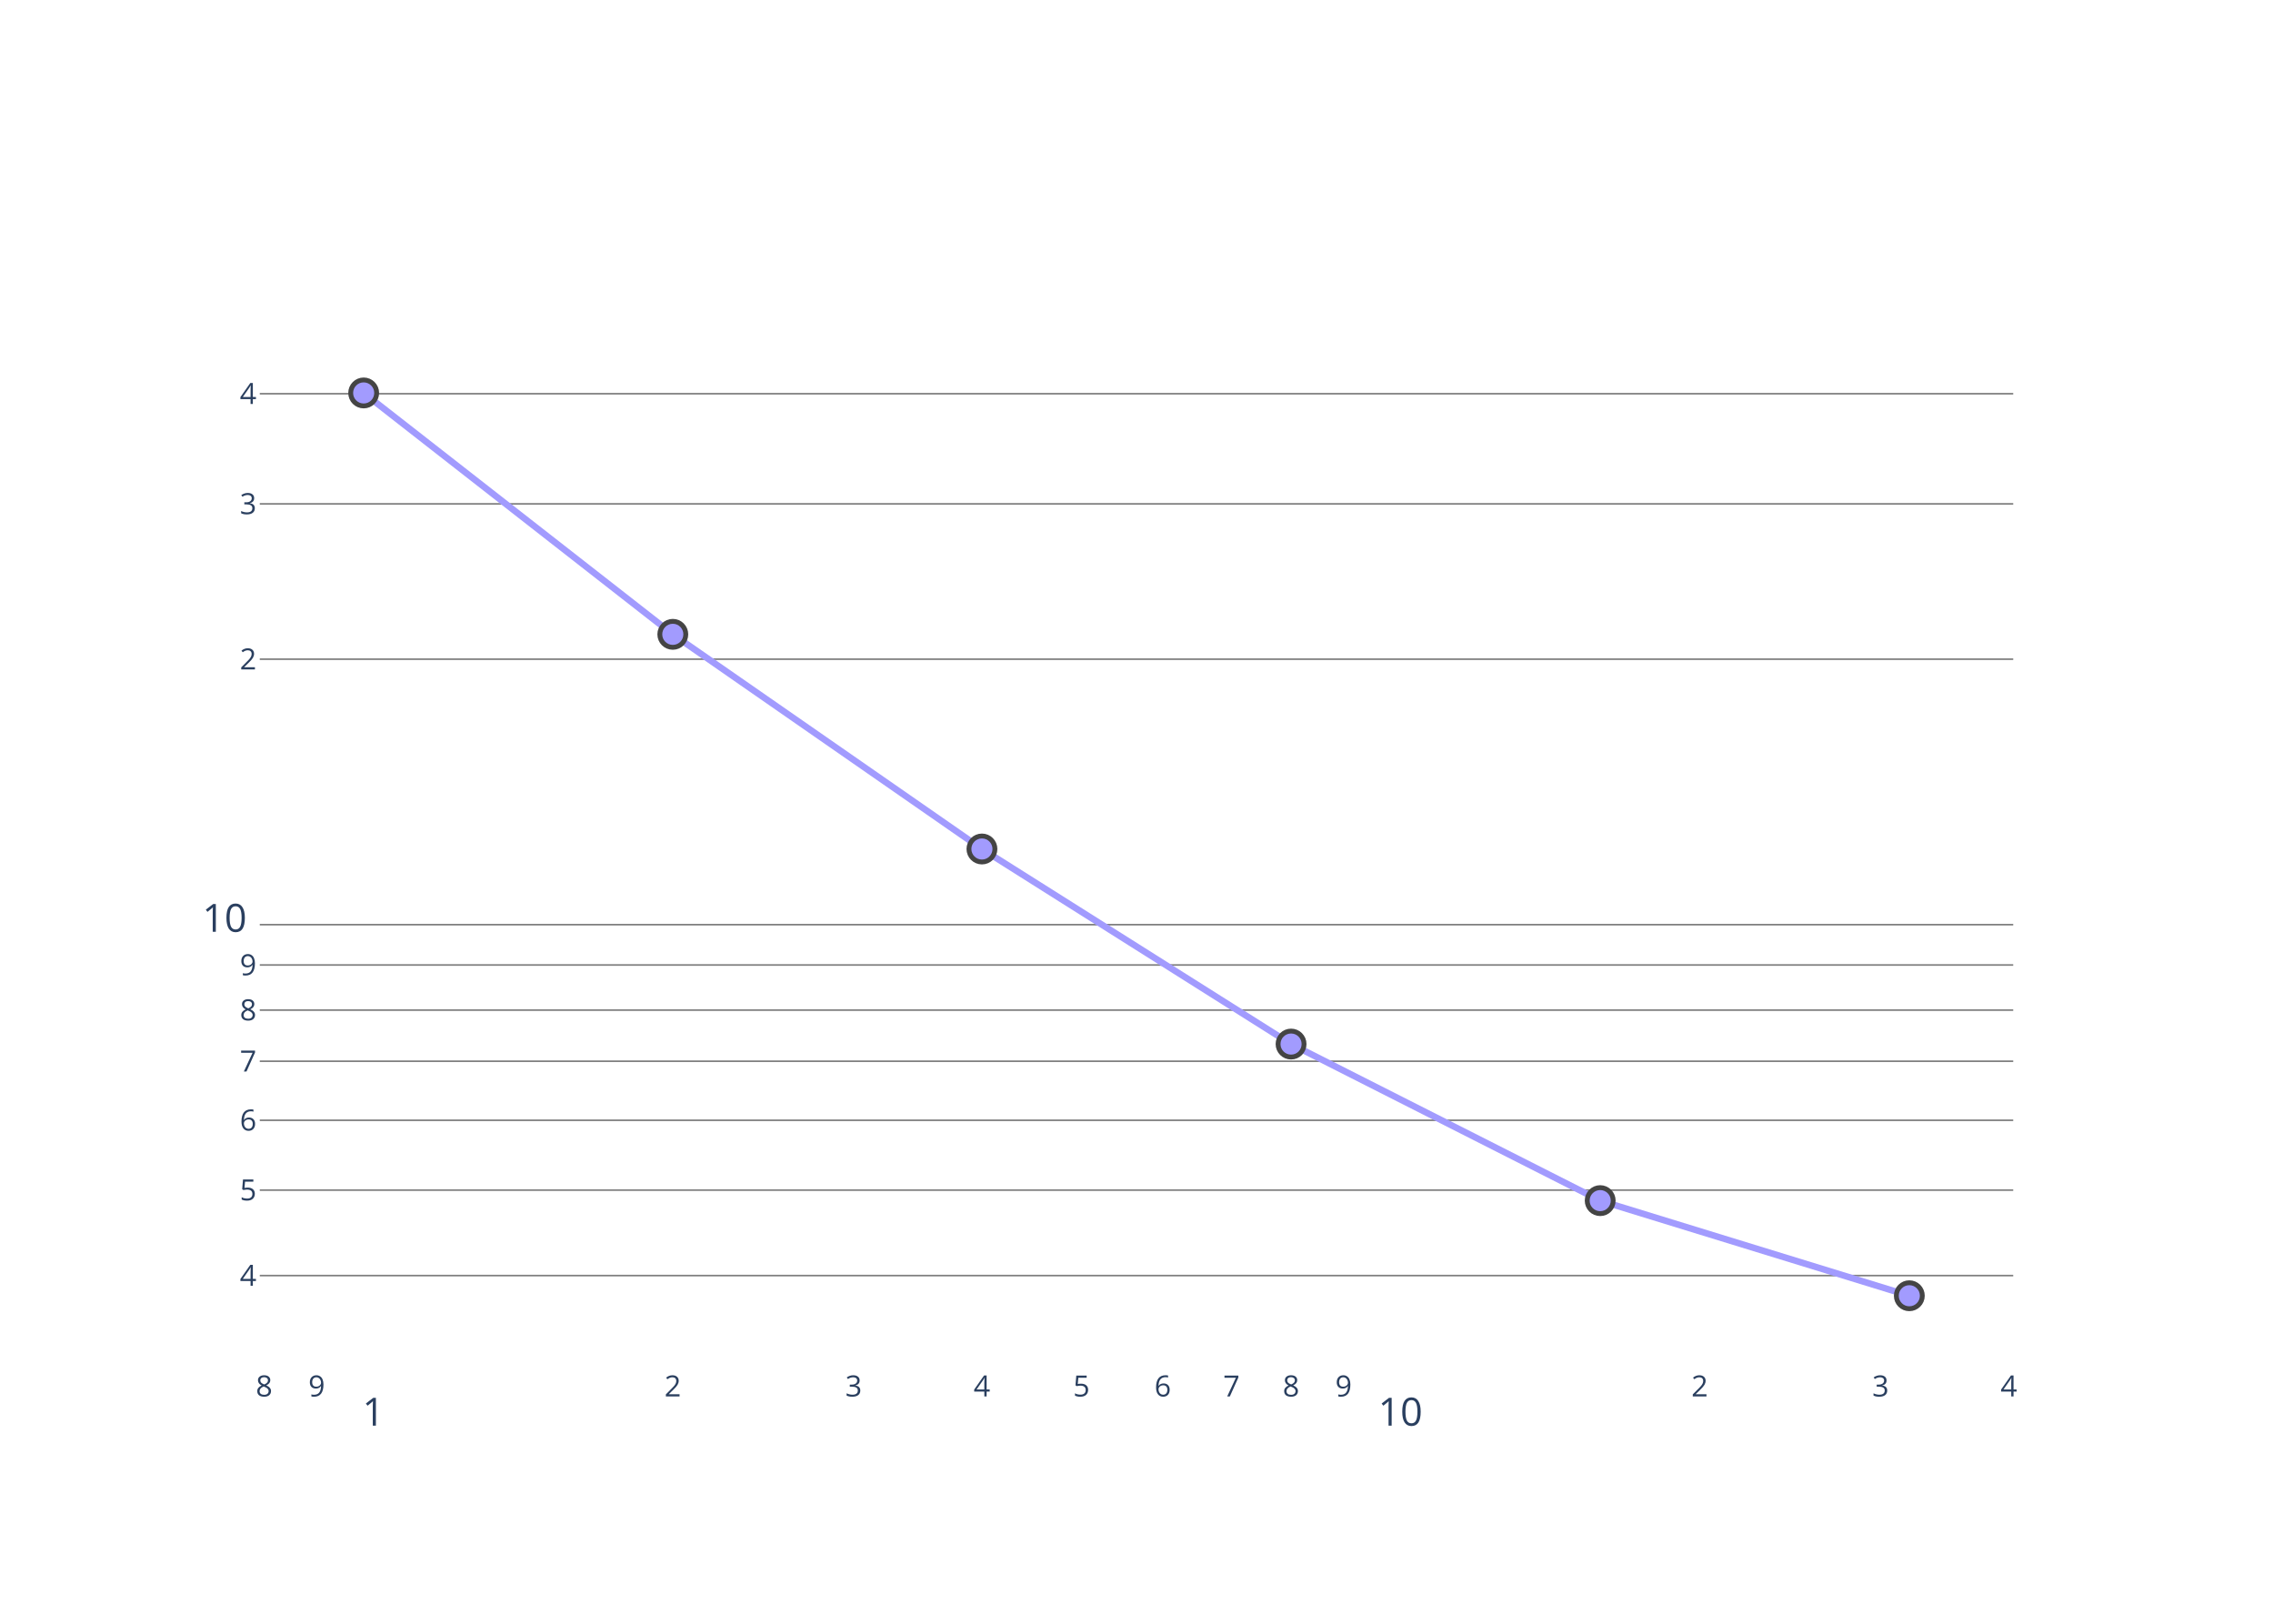
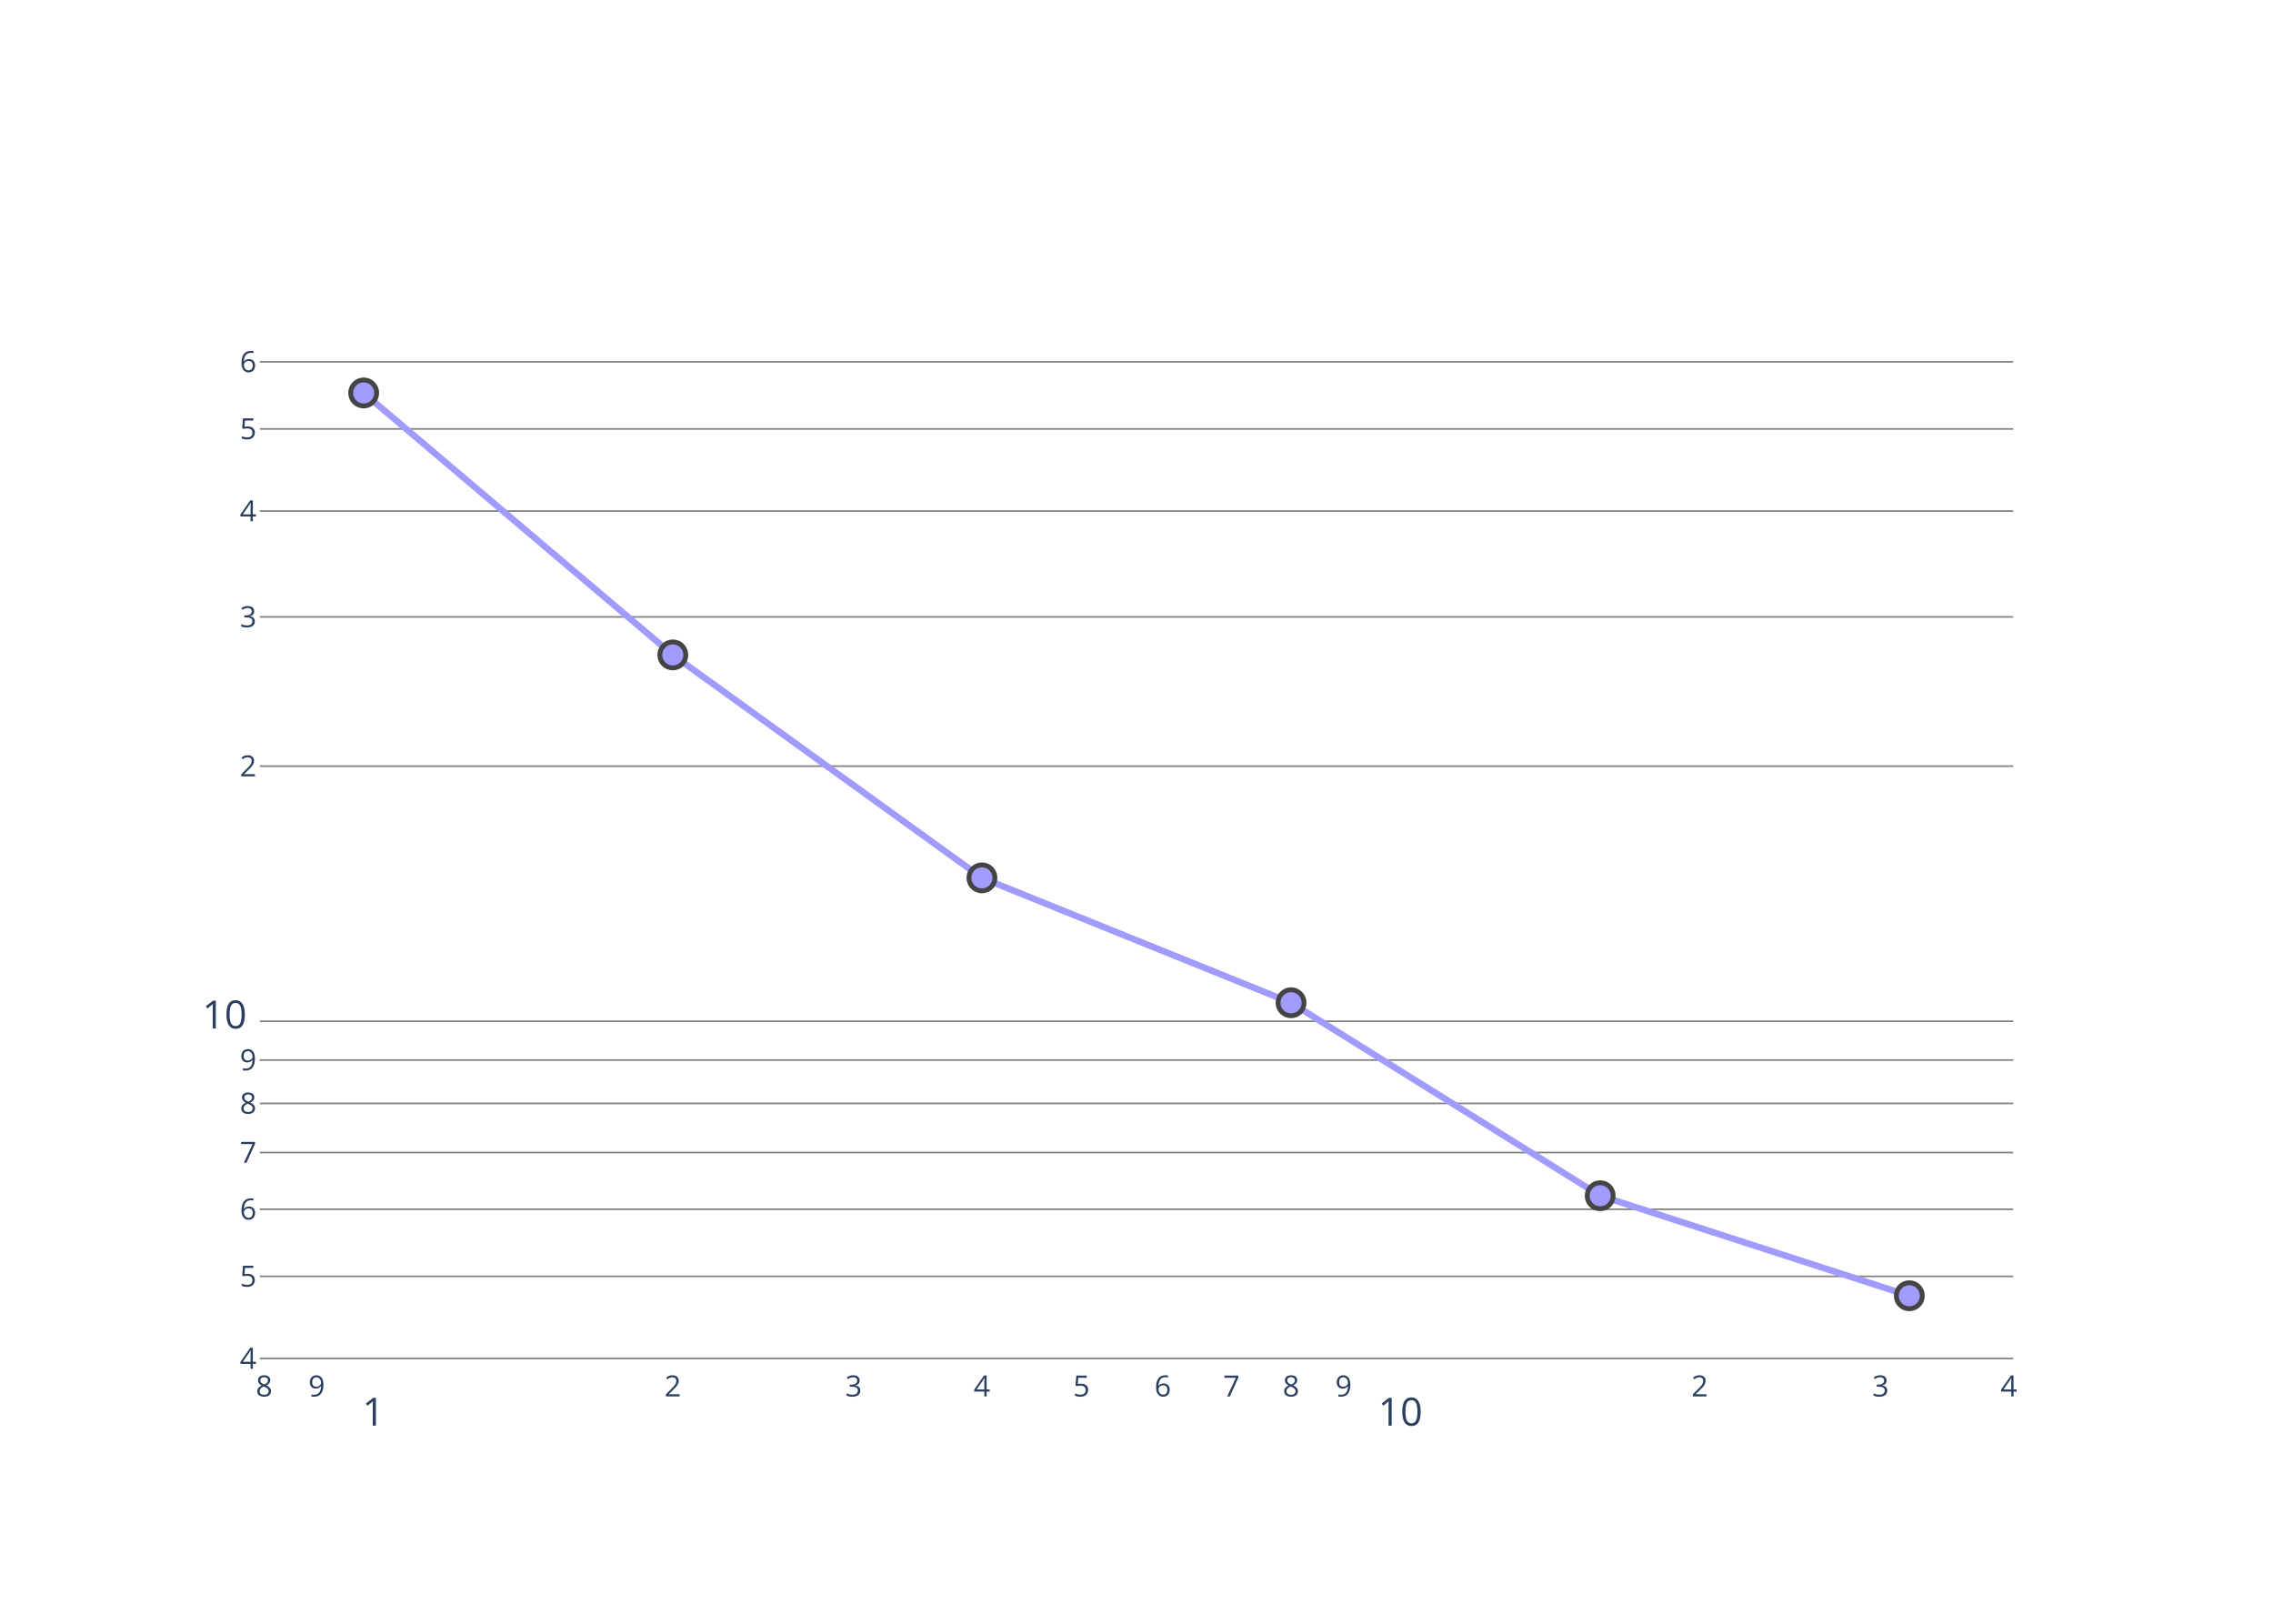
<svg xmlns="http://www.w3.org/2000/svg" class="main-svg" width="700" height="500" style="" viewBox="0 0 700 500">
  <rect x="0" y="0" width="700" height="500" style="fill: rgb(0, 0, 0); fill-opacity: 0;" />
-   <defs id="defs-c51700">
+   <defs id="defs-55ba67">
    <g class="clips">
-       <clipPath id="clipc51700xyplot" class="plotclip">
+       <clipPath id="clip55ba67xyplot" class="plotclip">
        <rect width="540" height="320" />
      </clipPath>
-       <clipPath class="axesclip" id="clipc51700x">
+       <clipPath class="axesclip" id="clip55ba67x">
        <rect x="80" y="0" width="540" height="500" />
      </clipPath>
-       <clipPath class="axesclip" id="clipc51700y">
+       <clipPath class="axesclip" id="clip55ba67y">
        <rect x="0" y="100" width="700" height="320" />
      </clipPath>
-       <clipPath class="axesclip" id="clipc51700xy">
+       <clipPath class="axesclip" id="clip55ba67xy">
        <rect x="80" y="100" width="540" height="320" />
      </clipPath>
    </g>
    <g class="gradients" />
-     <g class="patterns" />
  </defs>
  <g class="bglayer">
    <rect class="bg" x="80" y="100" width="540" height="320" style="fill: rgb(0, 0, 0); fill-opacity: 0; stroke-width: 0;" />
  </g>
  <g class="layer-below">
    <g class="imagelayer" />
    <g class="shapelayer" />
  </g>
  <g class="cartesianlayer">
    <g class="subplot xy">
      <g class="layer-subplot">
        <g class="shapelayer" />
        <g class="imagelayer" />
-       </g>
-       <g class="minor-gridlayer">
-         <g class="x" />
-         <g class="y" />
      </g>
      <g class="gridlayer">
        <g class="x">
          <path class="xgrid crisp" transform="translate(81.35,0)" d="M0,100v320" style="stroke: rgb(255, 255, 255); stroke-opacity: 1; stroke-width: 1px;" />
          <path class="xgrid crisp" transform="translate(97.53,0)" d="M0,100v320" style="stroke: rgb(255, 255, 255); stroke-opacity: 1; stroke-width: 1px;" />
          <path class="xgrid crisp" transform="translate(112,0)" d="M0,100v320" style="stroke: rgb(255, 255, 255); stroke-opacity: 1; stroke-width: 1px;" />
          <path class="xgrid crisp" transform="translate(207.2,0)" d="M0,100v320" style="stroke: rgb(255, 255, 255); stroke-opacity: 1; stroke-width: 1px;" />
          <path class="xgrid crisp" transform="translate(262.89,0)" d="M0,100v320" style="stroke: rgb(255, 255, 255); stroke-opacity: 1; stroke-width: 1px;" />
          <path class="xgrid crisp" transform="translate(302.4,0)" d="M0,100v320" style="stroke: rgb(255, 255, 255); stroke-opacity: 1; stroke-width: 1px;" />
          <path class="xgrid crisp" transform="translate(333.05,0)" d="M0,100v320" style="stroke: rgb(255, 255, 255); stroke-opacity: 1; stroke-width: 1px;" />
          <path class="xgrid crisp" transform="translate(358.09,0)" d="M0,100v320" style="stroke: rgb(255, 255, 255); stroke-opacity: 1; stroke-width: 1px;" />
          <path class="xgrid crisp" transform="translate(379.26,0)" d="M0,100v320" style="stroke: rgb(255, 255, 255); stroke-opacity: 1; stroke-width: 1px;" />
          <path class="xgrid crisp" transform="translate(397.6,0)" d="M0,100v320" style="stroke: rgb(255, 255, 255); stroke-opacity: 1; stroke-width: 1px;" />
          <path class="xgrid crisp" transform="translate(413.78,0)" d="M0,100v320" style="stroke: rgb(255, 255, 255); stroke-opacity: 1; stroke-width: 1px;" />
          <path class="xgrid crisp" transform="translate(428.25,0)" d="M0,100v320" style="stroke: rgb(255, 255, 255); stroke-opacity: 1; stroke-width: 1px;" />
          <path class="xgrid crisp" transform="translate(523.45,0)" d="M0,100v320" style="stroke: rgb(255, 255, 255); stroke-opacity: 1; stroke-width: 1px;" />
          <path class="xgrid crisp" transform="translate(579.14,0)" d="M0,100v320" style="stroke: rgb(255, 255, 255); stroke-opacity: 1; stroke-width: 1px;" />
          <path class="xgrid crisp" transform="translate(618.65,0)" d="M0,100v320" style="stroke: rgb(255, 255, 255); stroke-opacity: 1; stroke-width: 1px;" />
        </g>
        <g class="y">
-           <path class="ygrid crisp" transform="translate(0,392.79)" d="M80,0h540" style="stroke: rgb(128, 128, 128); stroke-opacity: 1; stroke-width: 0.5px;" />
-           <path class="ygrid crisp" transform="translate(0,366.47)" d="M80,0h540" style="stroke: rgb(128, 128, 128); stroke-opacity: 1; stroke-width: 0.5px;" />
-           <path class="ygrid crisp" transform="translate(0,344.97)" d="M80,0h540" style="stroke: rgb(128, 128, 128); stroke-opacity: 1; stroke-width: 0.5px;" />
-           <path class="ygrid crisp" transform="translate(0,326.79)" d="M80,0h540" style="stroke: rgb(128, 128, 128); stroke-opacity: 1; stroke-width: 0.5px;" />
-           <path class="ygrid crisp" transform="translate(0,311.04)" d="M80,0h540" style="stroke: rgb(128, 128, 128); stroke-opacity: 1; stroke-width: 0.5px;" />
-           <path class="ygrid crisp" transform="translate(0,297.15)" d="M80,0h540" style="stroke: rgb(128, 128, 128); stroke-opacity: 1; stroke-width: 0.5px;" />
-           <path class="ygrid crisp" transform="translate(0,284.73)" d="M80,0h540" style="stroke: rgb(128, 128, 128); stroke-opacity: 1; stroke-width: 0.5px;" />
-           <path class="ygrid crisp" transform="translate(0,202.98)" d="M80,0h540" style="stroke: rgb(128, 128, 128); stroke-opacity: 1; stroke-width: 0.5px;" />
-           <path class="ygrid crisp" transform="translate(0,155.16)" d="M80,0h540" style="stroke: rgb(128, 128, 128); stroke-opacity: 1; stroke-width: 0.5px;" />
-           <path class="ygrid crisp" transform="translate(0,121.24)" d="M80,0h540" style="stroke: rgb(128, 128, 128); stroke-opacity: 1; stroke-width: 0.5px;" />
+           <path class="ygrid crisp" transform="translate(0,418.32)" d="M80,0h540" style="stroke: rgb(128, 128, 128); stroke-opacity: 1; stroke-width: 0.5px;" />
+           <path class="ygrid crisp" transform="translate(0,393.03)" d="M80,0h540" style="stroke: rgb(128, 128, 128); stroke-opacity: 1; stroke-width: 0.5px;" />
+           <path class="ygrid crisp" transform="translate(0,372.37)" d="M80,0h540" style="stroke: rgb(128, 128, 128); stroke-opacity: 1; stroke-width: 0.5px;" />
+           <path class="ygrid crisp" transform="translate(0,354.9)" d="M80,0h540" style="stroke: rgb(128, 128, 128); stroke-opacity: 1; stroke-width: 0.5px;" />
+           <path class="ygrid crisp" transform="translate(0,339.77)" d="M80,0h540" style="stroke: rgb(128, 128, 128); stroke-opacity: 1; stroke-width: 0.5px;" />
+           <path class="ygrid crisp" transform="translate(0,326.42)" d="M80,0h540" style="stroke: rgb(128, 128, 128); stroke-opacity: 1; stroke-width: 0.5px;" />
+           <path class="ygrid crisp" transform="translate(0,314.48)" d="M80,0h540" style="stroke: rgb(128, 128, 128); stroke-opacity: 1; stroke-width: 0.5px;" />
+           <path class="ygrid crisp" transform="translate(0,235.92)" d="M80,0h540" style="stroke: rgb(128, 128, 128); stroke-opacity: 1; stroke-width: 0.5px;" />
+           <path class="ygrid crisp" transform="translate(0,189.97)" d="M80,0h540" style="stroke: rgb(128, 128, 128); stroke-opacity: 1; stroke-width: 0.5px;" />
+           <path class="ygrid crisp" transform="translate(0,157.37)" d="M80,0h540" style="stroke: rgb(128, 128, 128); stroke-opacity: 1; stroke-width: 0.5px;" />
+           <path class="ygrid crisp" transform="translate(0,132.08)" d="M80,0h540" style="stroke: rgb(128, 128, 128); stroke-opacity: 1; stroke-width: 0.5px;" />
+           <path class="ygrid crisp" transform="translate(0,111.42)" d="M80,0h540" style="stroke: rgb(128, 128, 128); stroke-opacity: 1; stroke-width: 0.5px;" />
        </g>
      </g>
      <g class="zerolinelayer" />
      <path class="xlines-below" />
      <path class="ylines-below" />
      <g class="overlines-below" />
      <g class="xaxislayer-below" />
      <g class="yaxislayer-below" />
      <g class="overaxes-below" />
-       <g class="plot" transform="translate(80,100)" clip-path="url(#clipc51700xyplot)">
+       <g class="plot" transform="translate(80, 100)" clip-path="url('#clip55ba67xyplot')">
        <g class="scatterlayer mlayer">
-           <g class="trace scatter trace931381" style="stroke-miterlimit: 2; opacity: 1;">
+           <g class="trace scatter trace516e23" style="stroke-miterlimit: 2; opacity: 1;">
            <g class="fills" />
            <g class="errorbars" />
            <g class="lines">
-               <path class="js-line" d="M32,21L127.2,95.33L222.4,161.43L317.6,221.5L412.8,269.71L508,299" style="vector-effect: non-scaling-stroke; fill: none; stroke: rgb(162, 155, 254); stroke-opacity: 1; stroke-width: 2px; opacity: 1;" />
+               <path class="js-line" d="M32,21L127.2,101.67L222.4,170.32L317.6,208.78L412.8,268.2L508,299" style="vector-effect: non-scaling-stroke; fill: none; stroke: rgb(162, 155, 254); stroke-opacity: 1; stroke-width: 2px; opacity: 1;" />
            </g>
            <g class="points">
              <path class="point" transform="translate(32,21)" d="M4,0A4,4 0 1,1 0,-4A4,4 0 0,1 4,0Z" style="opacity: 1; stroke-width: 1.5px; fill: rgb(162, 155, 254); fill-opacity: 1; stroke: rgb(68, 68, 68); stroke-opacity: 1;" />
-               <path class="point" transform="translate(127.2,95.33)" d="M4,0A4,4 0 1,1 0,-4A4,4 0 0,1 4,0Z" style="opacity: 1; stroke-width: 1.5px; fill: rgb(162, 155, 254); fill-opacity: 1; stroke: rgb(68, 68, 68); stroke-opacity: 1;" />
-               <path class="point" transform="translate(222.4,161.43)" d="M4,0A4,4 0 1,1 0,-4A4,4 0 0,1 4,0Z" style="opacity: 1; stroke-width: 1.5px; fill: rgb(162, 155, 254); fill-opacity: 1; stroke: rgb(68, 68, 68); stroke-opacity: 1;" />
-               <path class="point" transform="translate(317.6,221.5)" d="M4,0A4,4 0 1,1 0,-4A4,4 0 0,1 4,0Z" style="opacity: 1; stroke-width: 1.5px; fill: rgb(162, 155, 254); fill-opacity: 1; stroke: rgb(68, 68, 68); stroke-opacity: 1;" />
-               <path class="point" transform="translate(412.8,269.71)" d="M4,0A4,4 0 1,1 0,-4A4,4 0 0,1 4,0Z" style="opacity: 1; stroke-width: 1.5px; fill: rgb(162, 155, 254); fill-opacity: 1; stroke: rgb(68, 68, 68); stroke-opacity: 1;" />
+               <path class="point" transform="translate(127.2,101.67)" d="M4,0A4,4 0 1,1 0,-4A4,4 0 0,1 4,0Z" style="opacity: 1; stroke-width: 1.5px; fill: rgb(162, 155, 254); fill-opacity: 1; stroke: rgb(68, 68, 68); stroke-opacity: 1;" />
+               <path class="point" transform="translate(222.4,170.32)" d="M4,0A4,4 0 1,1 0,-4A4,4 0 0,1 4,0Z" style="opacity: 1; stroke-width: 1.5px; fill: rgb(162, 155, 254); fill-opacity: 1; stroke: rgb(68, 68, 68); stroke-opacity: 1;" />
+               <path class="point" transform="translate(317.6,208.78)" d="M4,0A4,4 0 1,1 0,-4A4,4 0 0,1 4,0Z" style="opacity: 1; stroke-width: 1.5px; fill: rgb(162, 155, 254); fill-opacity: 1; stroke: rgb(68, 68, 68); stroke-opacity: 1;" />
+               <path class="point" transform="translate(412.8,268.2)" d="M4,0A4,4 0 1,1 0,-4A4,4 0 0,1 4,0Z" style="opacity: 1; stroke-width: 1.5px; fill: rgb(162, 155, 254); fill-opacity: 1; stroke: rgb(68, 68, 68); stroke-opacity: 1;" />
              <path class="point" transform="translate(508,299)" d="M4,0A4,4 0 1,1 0,-4A4,4 0 0,1 4,0Z" style="opacity: 1; stroke-width: 1.5px; fill: rgb(162, 155, 254); fill-opacity: 1; stroke: rgb(68, 68, 68); stroke-opacity: 1;" />
            </g>
            <g class="text" />
          </g>
        </g>
      </g>
      <g class="overplot" />
      <path class="xlines-above crisp" d="M0,0" style="fill: none;" />
      <path class="ylines-above crisp" d="M0,0" style="fill: none;" />
      <g class="overlines-above" />
      <g class="xaxislayer-above">
        <g class="xtick">
-           <text text-anchor="middle" x="0" y="430" transform="translate(81.35,0)" style="font-family: 'Open Sans', verdana, arial, sans-serif; font-size: 9px; fill: rgb(42, 63, 95); fill-opacity: 1; white-space: pre; opacity: 1;">8</text>
-         </g>
-         <g class="xtick">
-           <text text-anchor="middle" x="0" y="430" style="font-family: 'Open Sans', verdana, arial, sans-serif; font-size: 9px; fill: rgb(42, 63, 95); fill-opacity: 1; white-space: pre; opacity: 1;" transform="translate(97.53,0)">9</text>
-         </g>
-         <g class="xtick">
-           <text text-anchor="middle" x="3" y="439" style="font-family: 'Open Sans', verdana, arial, sans-serif; font-size: 12px; fill: rgb(42, 63, 95); fill-opacity: 1; white-space: pre; opacity: 1;" transform="translate(112,0)">1</text>
-         </g>
-         <g class="xtick">
-           <text text-anchor="middle" x="0" y="430" style="font-family: 'Open Sans', verdana, arial, sans-serif; font-size: 9px; fill: rgb(42, 63, 95); fill-opacity: 1; white-space: pre; opacity: 1;" transform="translate(207.2,0)">2</text>
-         </g>
-         <g class="xtick">
-           <text text-anchor="middle" x="0" y="430" style="font-family: 'Open Sans', verdana, arial, sans-serif; font-size: 9px; fill: rgb(42, 63, 95); fill-opacity: 1; white-space: pre; opacity: 1;" transform="translate(262.89,0)">3</text>
-         </g>
-         <g class="xtick">
-           <text text-anchor="middle" x="0" y="430" style="font-family: 'Open Sans', verdana, arial, sans-serif; font-size: 9px; fill: rgb(42, 63, 95); fill-opacity: 1; white-space: pre; opacity: 1;" transform="translate(302.4,0)">4</text>
-         </g>
-         <g class="xtick">
-           <text text-anchor="middle" x="0" y="430" style="font-family: 'Open Sans', verdana, arial, sans-serif; font-size: 9px; fill: rgb(42, 63, 95); fill-opacity: 1; white-space: pre; opacity: 1;" transform="translate(333.05,0)">5</text>
-         </g>
-         <g class="xtick">
-           <text text-anchor="middle" x="0" y="430" style="font-family: 'Open Sans', verdana, arial, sans-serif; font-size: 9px; fill: rgb(42, 63, 95); fill-opacity: 1; white-space: pre; opacity: 1;" transform="translate(358.09,0)">6</text>
-         </g>
-         <g class="xtick">
-           <text text-anchor="middle" x="0" y="430" style="font-family: 'Open Sans', verdana, arial, sans-serif; font-size: 9px; fill: rgb(42, 63, 95); fill-opacity: 1; white-space: pre; opacity: 1;" transform="translate(379.26,0)">7</text>
-         </g>
-         <g class="xtick">
-           <text text-anchor="middle" x="0" y="430" style="font-family: 'Open Sans', verdana, arial, sans-serif; font-size: 9px; fill: rgb(42, 63, 95); fill-opacity: 1; white-space: pre; opacity: 1;" transform="translate(397.6,0)">8</text>
-         </g>
-         <g class="xtick">
-           <text text-anchor="middle" x="0" y="430" style="font-family: 'Open Sans', verdana, arial, sans-serif; font-size: 9px; fill: rgb(42, 63, 95); fill-opacity: 1; white-space: pre; opacity: 1;" transform="translate(413.78,0)">9</text>
-         </g>
-         <g class="xtick">
-           <text text-anchor="middle" x="3" y="439" style="font-family: 'Open Sans', verdana, arial, sans-serif; font-size: 12px; fill: rgb(42, 63, 95); fill-opacity: 1; white-space: pre; opacity: 1;" transform="translate(428.25,0)">10</text>
-         </g>
-         <g class="xtick">
-           <text text-anchor="middle" x="0" y="430" style="font-family: 'Open Sans', verdana, arial, sans-serif; font-size: 9px; fill: rgb(42, 63, 95); fill-opacity: 1; white-space: pre; opacity: 1;" transform="translate(523.45,0)">2</text>
-         </g>
-         <g class="xtick">
-           <text text-anchor="middle" x="0" y="430" style="font-family: 'Open Sans', verdana, arial, sans-serif; font-size: 9px; fill: rgb(42, 63, 95); fill-opacity: 1; white-space: pre; opacity: 1;" transform="translate(579.14,0)">3</text>
-         </g>
-         <g class="xtick">
-           <text text-anchor="middle" x="0" y="430" style="font-family: 'Open Sans', verdana, arial, sans-serif; font-size: 9px; fill: rgb(42, 63, 95); fill-opacity: 1; white-space: pre; opacity: 1;" transform="translate(618.65,0)">4</text>
+           <text text-anchor="middle" x="0" y="430" transform="translate(81.35,0)" style="font-family: 'Open Sans', verdana, arial, sans-serif; font-size: 9px; fill: rgb(42, 63, 95); fill-opacity: 1; white-space: pre;">8</text>
+         </g>
+         <g class="xtick">
+           <text text-anchor="middle" x="0" y="430" transform="translate(97.53,0)" style="font-family: 'Open Sans', verdana, arial, sans-serif; font-size: 9px; fill: rgb(42, 63, 95); fill-opacity: 1; white-space: pre;">9</text>
+         </g>
+         <g class="xtick">
+           <text text-anchor="middle" x="3" y="439" transform="translate(112,0)" style="font-family: 'Open Sans', verdana, arial, sans-serif; font-size: 12px; fill: rgb(42, 63, 95); fill-opacity: 1; white-space: pre;">1</text>
+         </g>
+         <g class="xtick">
+           <text text-anchor="middle" x="0" y="430" transform="translate(207.2,0)" style="font-family: 'Open Sans', verdana, arial, sans-serif; font-size: 9px; fill: rgb(42, 63, 95); fill-opacity: 1; white-space: pre;">2</text>
+         </g>
+         <g class="xtick">
+           <text text-anchor="middle" x="0" y="430" transform="translate(262.89,0)" style="font-family: 'Open Sans', verdana, arial, sans-serif; font-size: 9px; fill: rgb(42, 63, 95); fill-opacity: 1; white-space: pre;">3</text>
+         </g>
+         <g class="xtick">
+           <text text-anchor="middle" x="0" y="430" transform="translate(302.4,0)" style="font-family: 'Open Sans', verdana, arial, sans-serif; font-size: 9px; fill: rgb(42, 63, 95); fill-opacity: 1; white-space: pre;">4</text>
+         </g>
+         <g class="xtick">
+           <text text-anchor="middle" x="0" y="430" transform="translate(333.05,0)" style="font-family: 'Open Sans', verdana, arial, sans-serif; font-size: 9px; fill: rgb(42, 63, 95); fill-opacity: 1; white-space: pre;">5</text>
+         </g>
+         <g class="xtick">
+           <text text-anchor="middle" x="0" y="430" transform="translate(358.09,0)" style="font-family: 'Open Sans', verdana, arial, sans-serif; font-size: 9px; fill: rgb(42, 63, 95); fill-opacity: 1; white-space: pre;">6</text>
+         </g>
+         <g class="xtick">
+           <text text-anchor="middle" x="0" y="430" transform="translate(379.26,0)" style="font-family: 'Open Sans', verdana, arial, sans-serif; font-size: 9px; fill: rgb(42, 63, 95); fill-opacity: 1; white-space: pre;">7</text>
+         </g>
+         <g class="xtick">
+           <text text-anchor="middle" x="0" y="430" transform="translate(397.6,0)" style="font-family: 'Open Sans', verdana, arial, sans-serif; font-size: 9px; fill: rgb(42, 63, 95); fill-opacity: 1; white-space: pre;">8</text>
+         </g>
+         <g class="xtick">
+           <text text-anchor="middle" x="0" y="430" transform="translate(413.78,0)" style="font-family: 'Open Sans', verdana, arial, sans-serif; font-size: 9px; fill: rgb(42, 63, 95); fill-opacity: 1; white-space: pre;">9</text>
+         </g>
+         <g class="xtick">
+           <text text-anchor="middle" x="3" y="439" transform="translate(428.25,0)" style="font-family: 'Open Sans', verdana, arial, sans-serif; font-size: 12px; fill: rgb(42, 63, 95); fill-opacity: 1; white-space: pre;">10</text>
+         </g>
+         <g class="xtick">
+           <text text-anchor="middle" x="0" y="430" transform="translate(523.45,0)" style="font-family: 'Open Sans', verdana, arial, sans-serif; font-size: 9px; fill: rgb(42, 63, 95); fill-opacity: 1; white-space: pre;">2</text>
+         </g>
+         <g class="xtick">
+           <text text-anchor="middle" x="0" y="430" transform="translate(579.14,0)" style="font-family: 'Open Sans', verdana, arial, sans-serif; font-size: 9px; fill: rgb(42, 63, 95); fill-opacity: 1; white-space: pre;">3</text>
+         </g>
+         <g class="xtick">
+           <text text-anchor="middle" x="0" y="430" transform="translate(618.65,0)" style="font-family: 'Open Sans', verdana, arial, sans-serif; font-size: 9px; fill: rgb(42, 63, 95); fill-opacity: 1; white-space: pre;">4</text>
        </g>
      </g>
      <g class="yaxislayer-above">
        <g class="ytick">
-           <text text-anchor="end" x="79" y="3.15" transform="translate(0,392.79)" style="font-family: 'Open Sans', verdana, arial, sans-serif; font-size: 9px; fill: rgb(42, 63, 95); fill-opacity: 1; white-space: pre; opacity: 1;">4</text>
-         </g>
-         <g class="ytick">
-           <text text-anchor="end" x="79" y="3.15" style="font-family: 'Open Sans', verdana, arial, sans-serif; font-size: 9px; fill: rgb(42, 63, 95); fill-opacity: 1; white-space: pre; opacity: 1;" transform="translate(0,366.47)">5</text>
-         </g>
-         <g class="ytick">
-           <text text-anchor="end" x="79" y="3.15" style="font-family: 'Open Sans', verdana, arial, sans-serif; font-size: 9px; fill: rgb(42, 63, 95); fill-opacity: 1; white-space: pre; opacity: 1;" transform="translate(0,344.97)">6</text>
-         </g>
-         <g class="ytick">
-           <text text-anchor="end" x="79" y="3.15" style="font-family: 'Open Sans', verdana, arial, sans-serif; font-size: 9px; fill: rgb(42, 63, 95); fill-opacity: 1; white-space: pre; opacity: 1;" transform="translate(0,326.79)">7</text>
-         </g>
-         <g class="ytick">
-           <text text-anchor="end" x="79" y="3.15" style="font-family: 'Open Sans', verdana, arial, sans-serif; font-size: 9px; fill: rgb(42, 63, 95); fill-opacity: 1; white-space: pre; opacity: 1;" transform="translate(0,311.04)">8</text>
-         </g>
-         <g class="ytick">
-           <text text-anchor="end" x="79" y="3.15" style="font-family: 'Open Sans', verdana, arial, sans-serif; font-size: 9px; fill: rgb(42, 63, 95); fill-opacity: 1; white-space: pre; opacity: 1;" transform="translate(0,297.15)">9</text>
-         </g>
-         <g class="ytick">
-           <text text-anchor="end" x="76" y="2.2" style="font-family: 'Open Sans', verdana, arial, sans-serif; font-size: 12px; fill: rgb(42, 63, 95); fill-opacity: 1; white-space: pre; opacity: 1;" transform="translate(0,284.73)">10</text>
-         </g>
-         <g class="ytick">
-           <text text-anchor="end" x="79" y="3.15" style="font-family: 'Open Sans', verdana, arial, sans-serif; font-size: 9px; fill: rgb(42, 63, 95); fill-opacity: 1; white-space: pre; opacity: 1;" transform="translate(0,202.98)">2</text>
-         </g>
-         <g class="ytick">
-           <text text-anchor="end" x="79" y="3.15" style="font-family: 'Open Sans', verdana, arial, sans-serif; font-size: 9px; fill: rgb(42, 63, 95); fill-opacity: 1; white-space: pre; opacity: 1;" transform="translate(0,155.16)">3</text>
-         </g>
-         <g class="ytick">
-           <text text-anchor="end" x="79" y="3.15" style="font-family: 'Open Sans', verdana, arial, sans-serif; font-size: 9px; fill: rgb(42, 63, 95); fill-opacity: 1; white-space: pre; opacity: 1;" transform="translate(0,121.24)">4</text>
+           <text text-anchor="end" x="79" y="3.15" transform="translate(0,418.32)" style="font-family: 'Open Sans', verdana, arial, sans-serif; font-size: 9px; fill: rgb(42, 63, 95); fill-opacity: 1; white-space: pre;">4</text>
+         </g>
+         <g class="ytick">
+           <text text-anchor="end" x="79" y="3.15" transform="translate(0,393.03)" style="font-family: 'Open Sans', verdana, arial, sans-serif; font-size: 9px; fill: rgb(42, 63, 95); fill-opacity: 1; white-space: pre;">5</text>
+         </g>
+         <g class="ytick">
+           <text text-anchor="end" x="79" y="3.15" transform="translate(0,372.37)" style="font-family: 'Open Sans', verdana, arial, sans-serif; font-size: 9px; fill: rgb(42, 63, 95); fill-opacity: 1; white-space: pre;">6</text>
+         </g>
+         <g class="ytick">
+           <text text-anchor="end" x="79" y="3.15" transform="translate(0,354.9)" style="font-family: 'Open Sans', verdana, arial, sans-serif; font-size: 9px; fill: rgb(42, 63, 95); fill-opacity: 1; white-space: pre;">7</text>
+         </g>
+         <g class="ytick">
+           <text text-anchor="end" x="79" y="3.15" transform="translate(0,339.77)" style="font-family: 'Open Sans', verdana, arial, sans-serif; font-size: 9px; fill: rgb(42, 63, 95); fill-opacity: 1; white-space: pre;">8</text>
+         </g>
+         <g class="ytick">
+           <text text-anchor="end" x="79" y="3.15" transform="translate(0,326.42)" style="font-family: 'Open Sans', verdana, arial, sans-serif; font-size: 9px; fill: rgb(42, 63, 95); fill-opacity: 1; white-space: pre;">9</text>
+         </g>
+         <g class="ytick">
+           <text text-anchor="end" x="76" y="2.2" transform="translate(0,314.48)" style="font-family: 'Open Sans', verdana, arial, sans-serif; font-size: 12px; fill: rgb(42, 63, 95); fill-opacity: 1; white-space: pre;">10</text>
+         </g>
+         <g class="ytick">
+           <text text-anchor="end" x="79" y="3.15" transform="translate(0,235.92)" style="font-family: 'Open Sans', verdana, arial, sans-serif; font-size: 9px; fill: rgb(42, 63, 95); fill-opacity: 1; white-space: pre;">2</text>
+         </g>
+         <g class="ytick">
+           <text text-anchor="end" x="79" y="3.15" transform="translate(0,189.97)" style="font-family: 'Open Sans', verdana, arial, sans-serif; font-size: 9px; fill: rgb(42, 63, 95); fill-opacity: 1; white-space: pre;">3</text>
+         </g>
+         <g class="ytick">
+           <text text-anchor="end" x="79" y="3.15" transform="translate(0,157.37)" style="font-family: 'Open Sans', verdana, arial, sans-serif; font-size: 9px; fill: rgb(42, 63, 95); fill-opacity: 1; white-space: pre;">4</text>
+         </g>
+         <g class="ytick">
+           <text text-anchor="end" x="79" y="3.15" transform="translate(0,132.08)" style="font-family: 'Open Sans', verdana, arial, sans-serif; font-size: 9px; fill: rgb(42, 63, 95); fill-opacity: 1; white-space: pre;">5</text>
+         </g>
+         <g class="ytick">
+           <text text-anchor="end" x="79" y="3.15" transform="translate(0,111.42)" style="font-family: 'Open Sans', verdana, arial, sans-serif; font-size: 9px; fill: rgb(42, 63, 95); fill-opacity: 1; white-space: pre;">6</text>
        </g>
      </g>
      <g class="overaxes-above" />
    </g>
  </g>
  <g class="polarlayer" />
-   <g class="smithlayer" />
  <g class="ternarylayer" />
  <g class="geolayer" />
  <g class="funnelarealayer" />
  <g class="pielayer" />
-   <g class="iciclelayer" />
  <g class="treemaplayer" />
  <g class="sunburstlayer" />
  <g class="glimages" />
-   <defs id="topdefs-c51700">
+   <defs id="topdefs-55ba67">
    <g class="clips" />
  </defs>
  <g class="layer-above">
    <g class="imagelayer" />
    <g class="shapelayer" />
  </g>
  <g class="infolayer">
    <g class="g-gtitle" />
    <g class="g-xtitle" />
    <g class="g-ytitle" />
  </g>
</svg>
